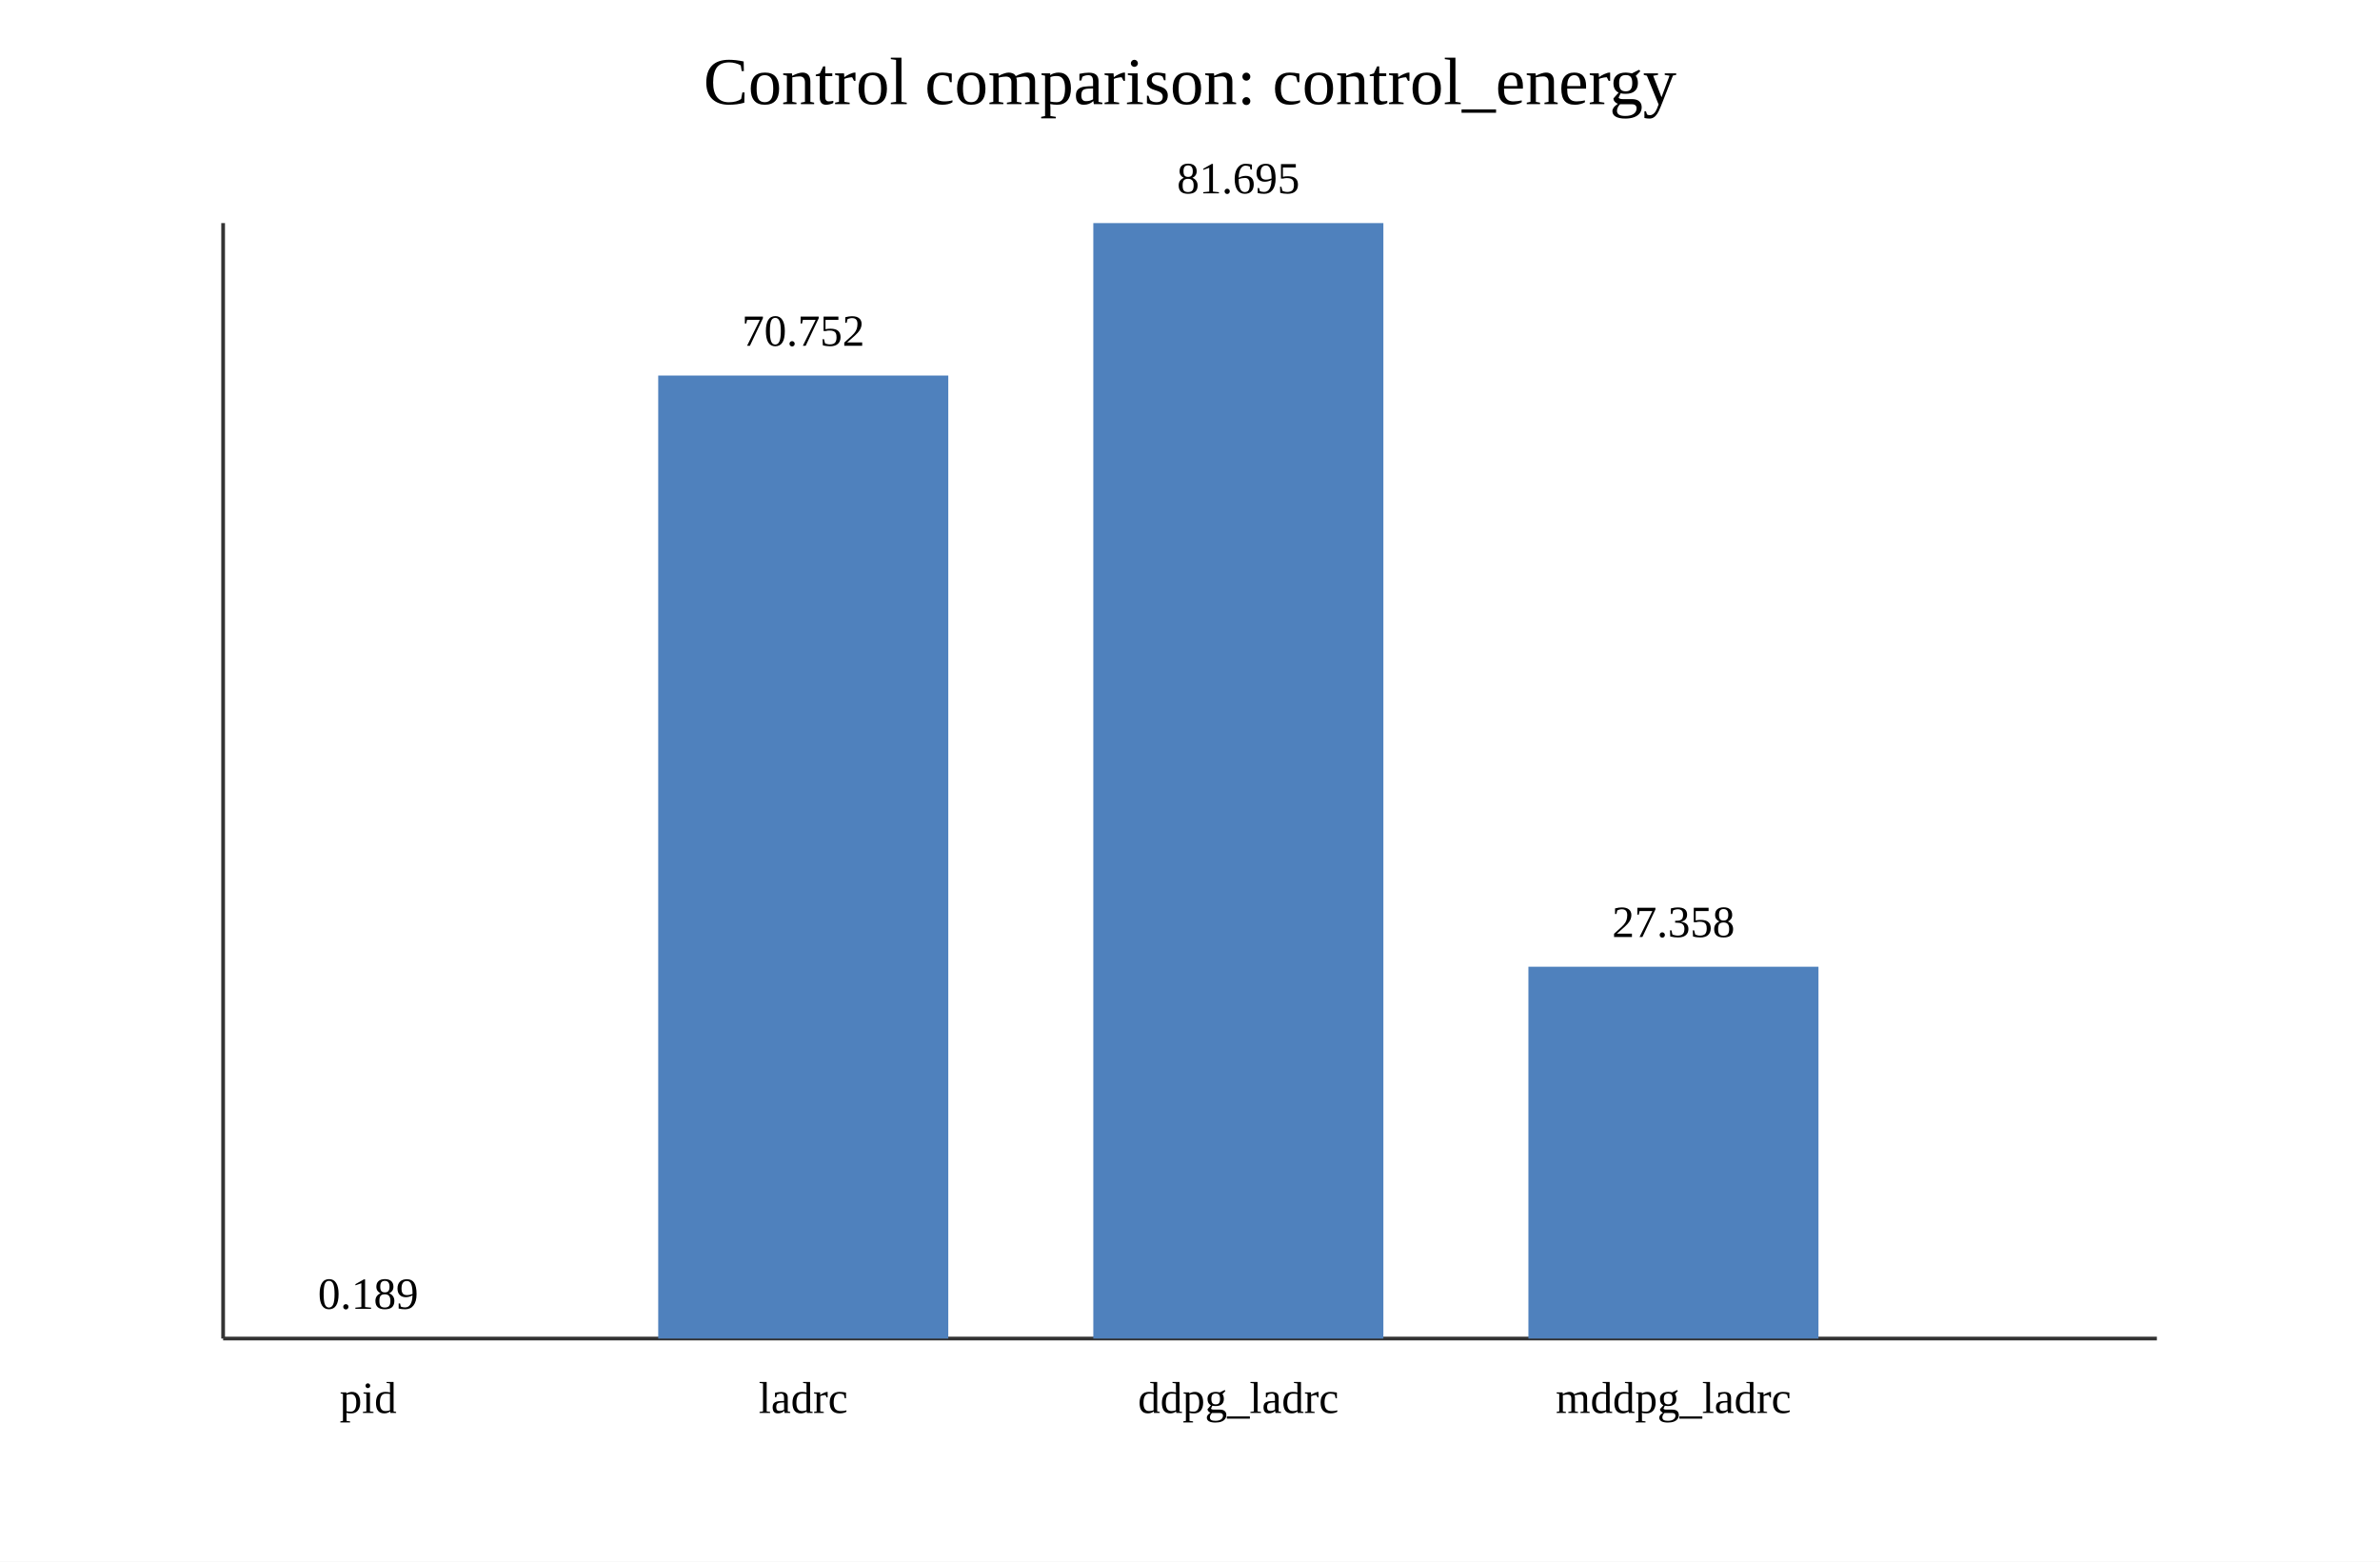
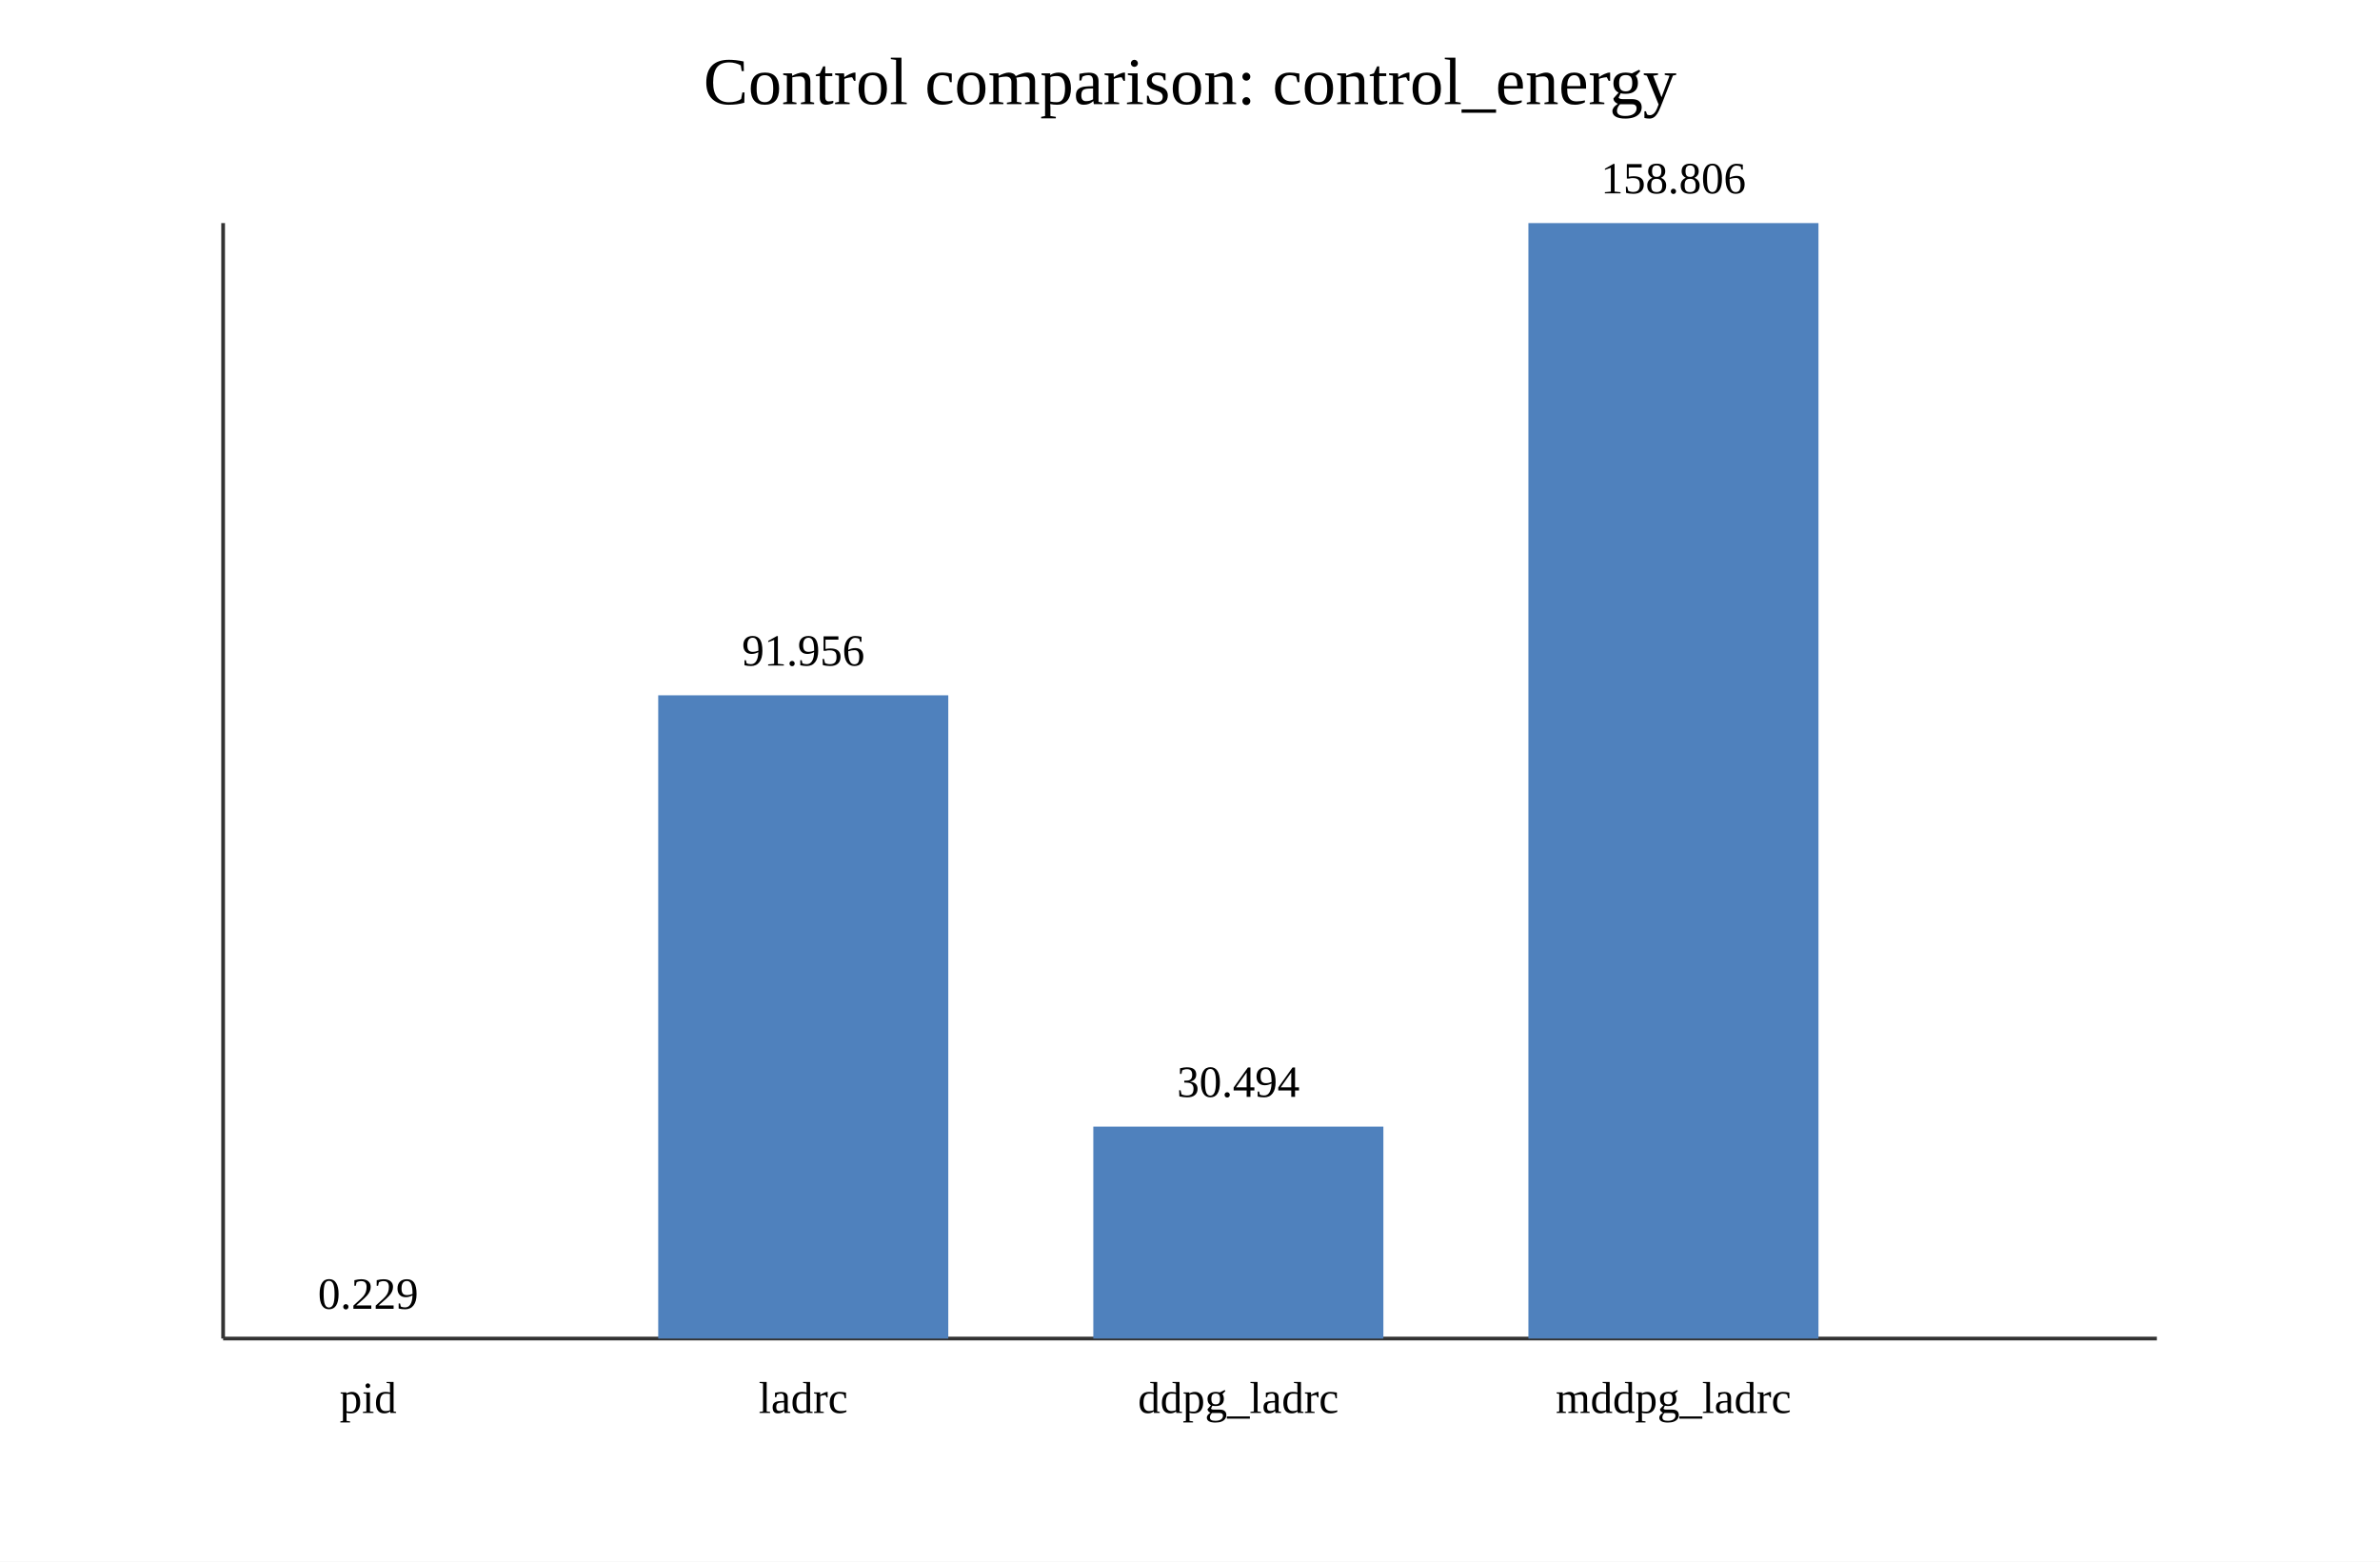
<svg xmlns="http://www.w3.org/2000/svg" width="640" height="420">
  <rect width="100%" height="100%" fill="white" />
  <line x1="60" y1="360" x2="580" y2="360" stroke="#333" />
  <line x1="60" y1="60" x2="60" y2="360" stroke="#333" />
  <rect x="60" y="360" width="78" height="0" fill="#4f81bd" />
-   <rect x="177" y="101" width="78" height="259" fill="#4f81bd" />
-   <rect x="294" y="60" width="78" height="300" fill="#4f81bd" />
-   <rect x="411" y="260" width="78" height="100" fill="#4f81bd" />
+   <rect x="177" y="187" width="78" height="173" fill="#4f81bd" />
+   <rect x="294" y="303" width="78" height="57" fill="#4f81bd" />
+   <rect x="411" y="60" width="78" height="300" fill="#4f81bd" />
  <text x="320.0" y="28" text-anchor="middle" font-size="18">Control comparison: control_energy</text>
  <text x="99.0" y="380" text-anchor="middle" font-size="12">pid</text>
-   <text x="99.0" y="352" text-anchor="middle" font-size="12">0.189</text>
+   <text x="99.0" y="352" text-anchor="middle" font-size="12">0.229</text>
  <text x="216.0" y="380" text-anchor="middle" font-size="12">ladrc</text>
-   <text x="216.0" y="93" text-anchor="middle" font-size="12">70.752</text>
+   <text x="216.0" y="179" text-anchor="middle" font-size="12">91.956</text>
  <text x="333.0" y="380" text-anchor="middle" font-size="12">ddpg_ladrc</text>
-   <text x="333.0" y="52" text-anchor="middle" font-size="12">81.695</text>
+   <text x="333.0" y="295" text-anchor="middle" font-size="12">30.494</text>
  <text x="450.0" y="380" text-anchor="middle" font-size="12">mddpg_ladrc</text>
-   <text x="450.0" y="252" text-anchor="middle" font-size="12">27.358</text>
+   <text x="450.0" y="52" text-anchor="middle" font-size="12">158.806</text>
</svg>
